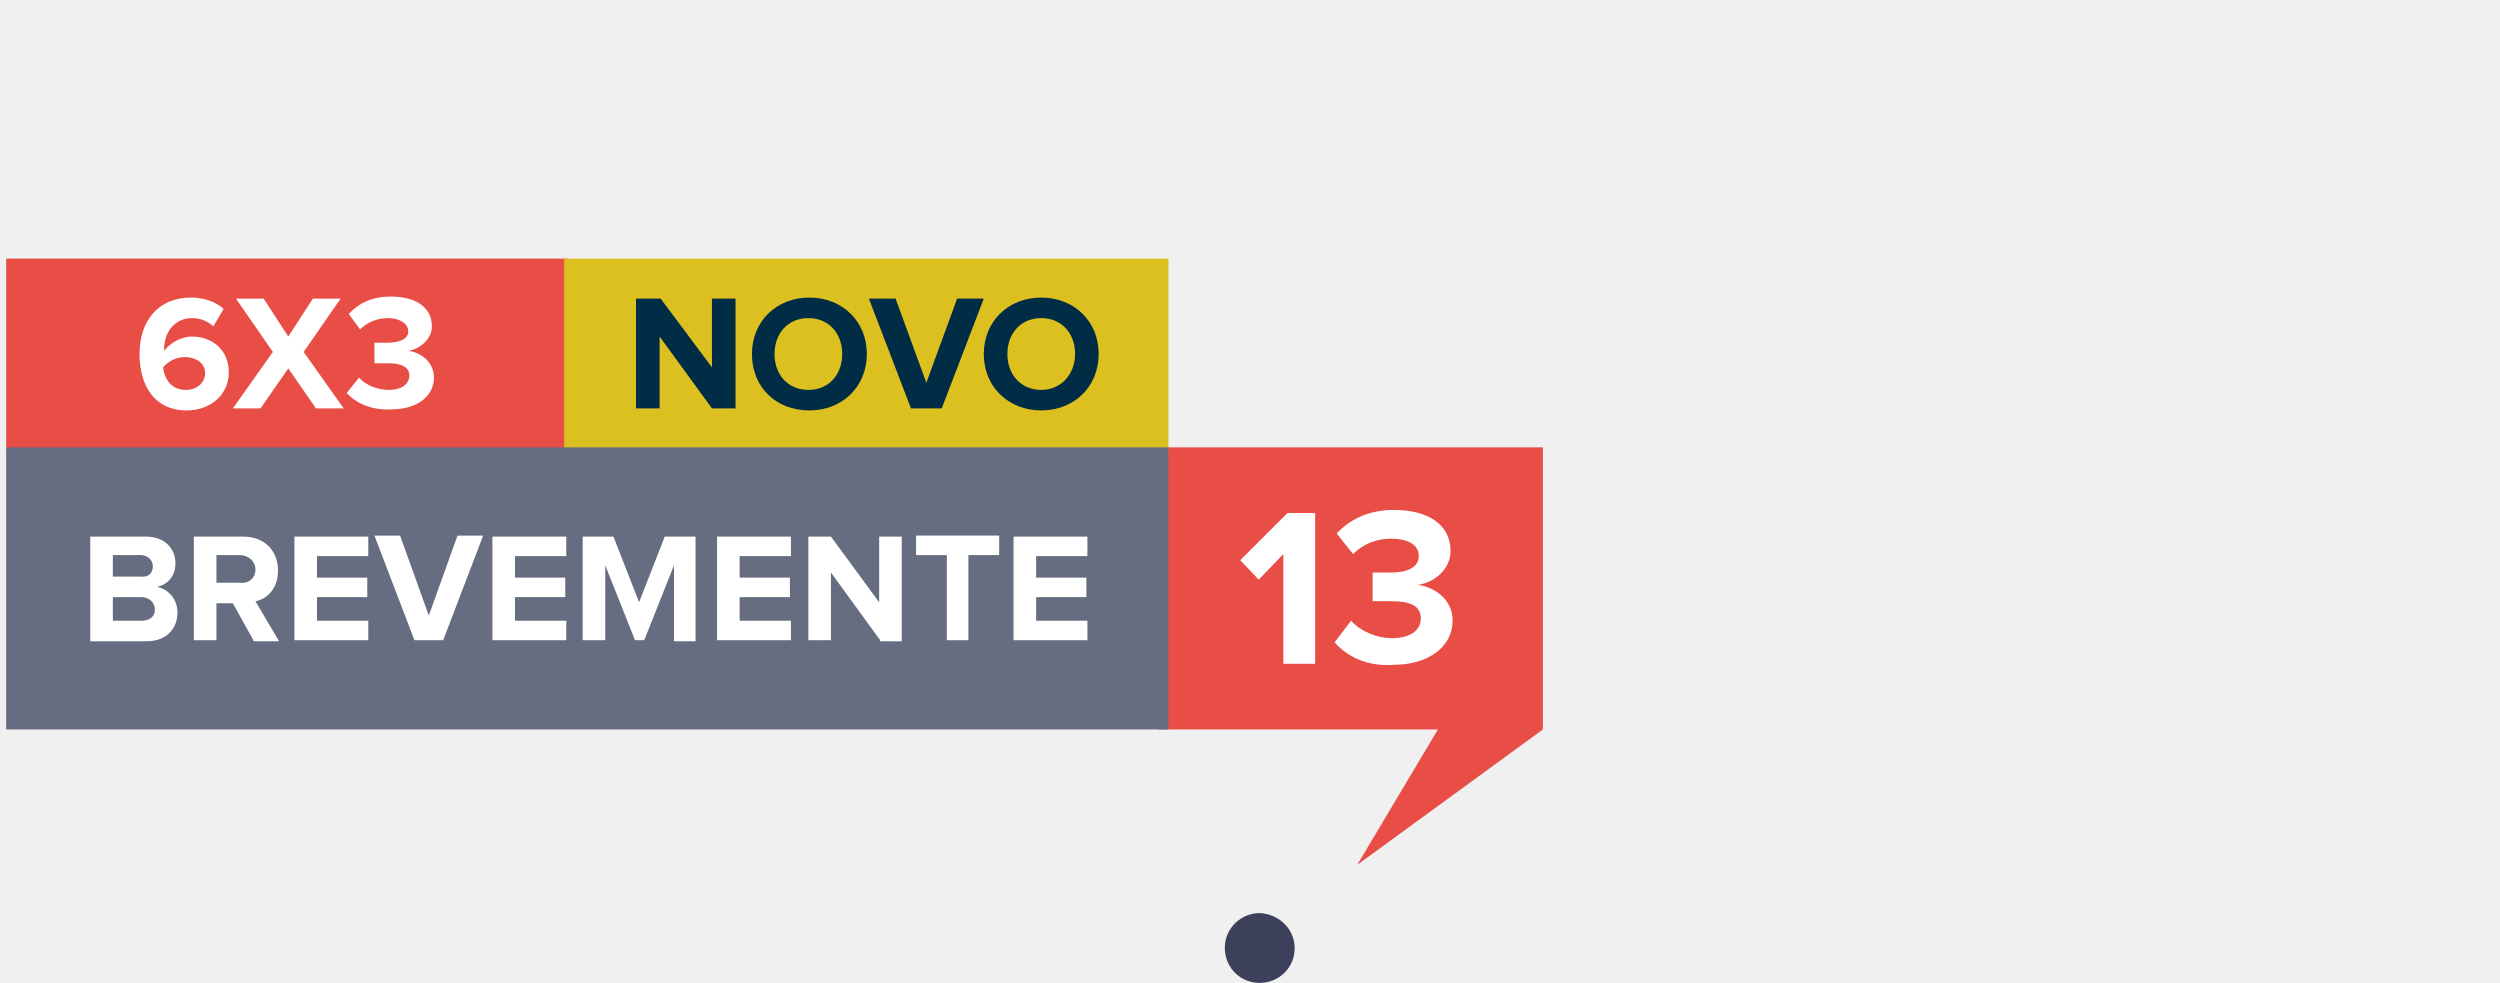
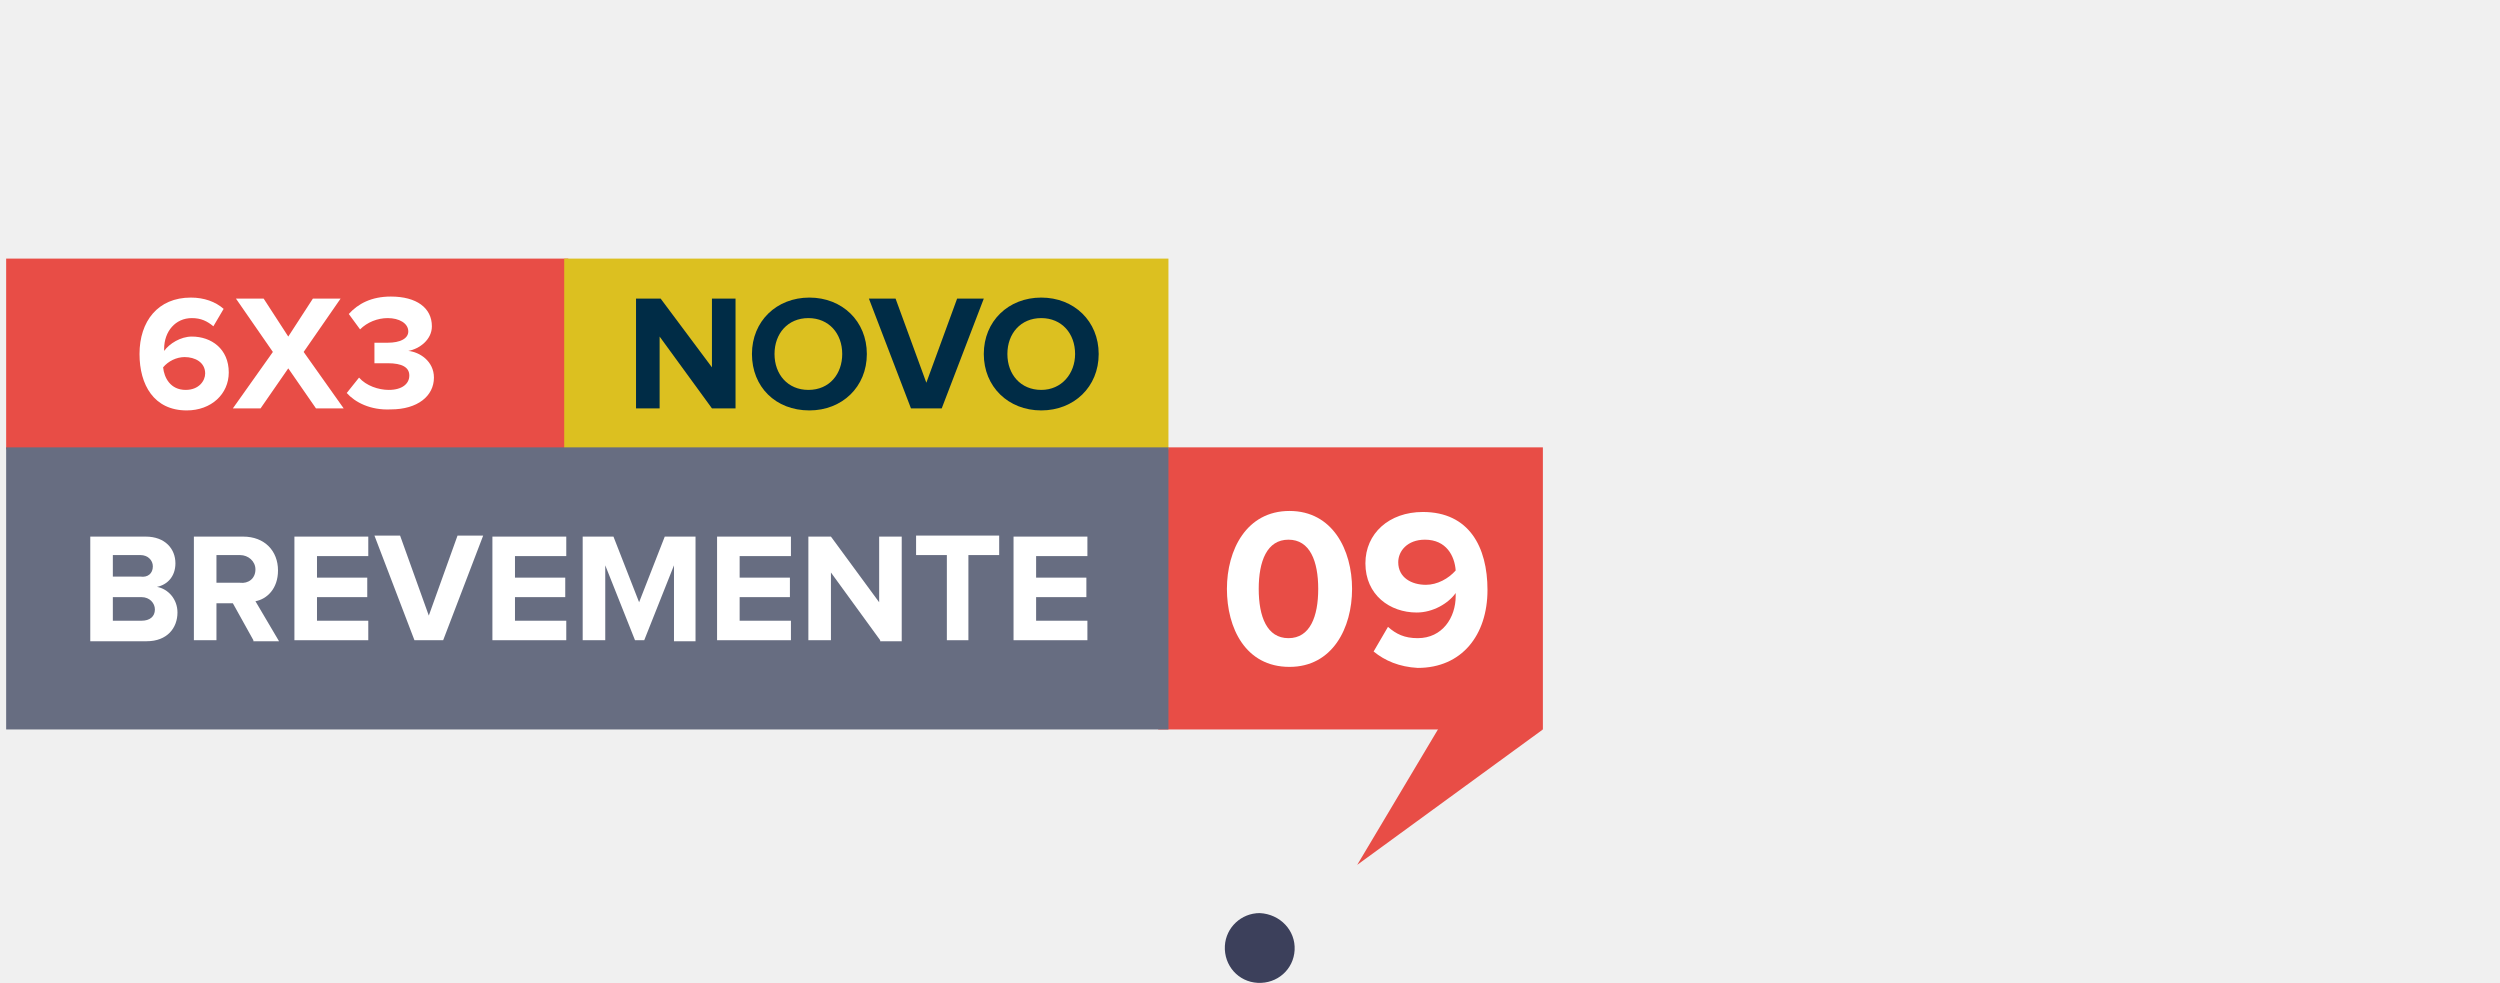
<svg xmlns="http://www.w3.org/2000/svg" version="1.1" id="Layer_1" width="243.725" height="95.826" x="0px" y="0px" viewBox="0 0 243.7 95.8" style="enable-background:new 0 0 243.7 95.8;" xml:space="preserve">
  <style type="text/css">
	.st0{opacity:0.92;fill:#2D314E;enable-background:new    ;}
	.st1{fill:none;}
	.st2{fill:#FFFFFF;}
	.st3{fill:#E84D46;}
	.st4{fill:#DCC020;}
	.st5{fill:#002C46;}
	.st6{fill:#676D81;}
</style>
  <g id="xenon_1" transform="translate(-200.275 -451.873)">
    <g id="_24_julho_novo" transform="translate(200.275 451.873)">
      <path id="Path_11" class="st0" d="M126.2,92.6c-0.1,1.9-1.7,3.3-3.6,3.2c-1.9-0.1-3.3-1.7-3.2-3.6c0.1-1.8,1.6-3.2,3.4-3.2    C124.8,89.1,126.3,90.7,126.2,92.6z" />
    </g>
    <rect id="Rectangle_43" x="348" y="487" class="st1" width="96" height="26" />
  </g>
  <g>
    <path class="st2" d="M125.8,61.6V50.9l-2.4,2.5l-1.8-1.9l4.6-4.6h2.7v14.7C128.9,61.6,125.8,61.6,125.8,61.6z" />
-     <path class="st2" d="M131.4,61.6v-2.5c6-4.4,7.8-5.9,7.8-7.7c0-1.3-1.2-1.9-2.4-1.9c-1.7,0-2.9,0.7-3.9,1.7l-1.8-2.1   c1.4-1.7,3.6-2.4,5.7-2.4c3.1,0,5.6,1.8,5.6,4.7c0,2.5-2.1,4.7-5.9,7.5h6v2.8h-11.1V61.6z" />
+     <path class="st2" d="M131.4,61.6v-2.5c6-4.4,7.8-5.9,7.8-7.7c0-1.3-1.2-1.9-2.4-1.9c-1.7,0-2.9,0.7-3.9,1.7l-1.8-2.1   c1.4-1.7,3.6-2.4,5.7-2.4c3.1,0,5.6,1.8,5.6,4.7c0,2.5-2.1,4.7-5.9,7.5h6v2.8h-11.1L131.4,61.6L131.4,61.6z" />
  </g>
  <g>
    <rect x="112.9" y="43.6" class="st3" width="37.5" height="27.5" />
    <g>
      <rect x="0.6" y="25.2" class="st3" width="54.8" height="18.6" />
    </g>
    <g>
-       <path class="st2" d="M125.1,64.7V54l-2.4,2.5l-1.8-1.9l4.6-4.6h2.7v14.7H125.1z" />
-       <path class="st2" d="M130.1,62.6l1.6-2.1c1,1.1,2.6,1.7,4,1.7c1.8,0,2.8-0.8,2.8-1.9c0-1.2-0.9-1.7-2.9-1.7c-0.6,0-1.6,0-1.8,0    v-2.8c0.3,0,1.3,0,1.8,0c1.6,0,2.7-0.5,2.7-1.6c0-1.2-1.2-1.7-2.7-1.7c-1.4,0-2.7,0.5-3.7,1.5l-1.6-2c1.2-1.3,3-2.3,5.6-2.3    c3.4,0,5.5,1.5,5.5,4c0,1.8-1.6,3.1-3.2,3.3c1.5,0.2,3.4,1.3,3.4,3.5c0,2.5-2.3,4.3-5.8,4.3C133.2,65,131.2,63.9,130.1,62.6z" />
-     </g>
-     <g>
      <path class="st2" d="M13.6,34.5c0-3.2,1.8-5.5,5-5.5c1.3,0,2.4,0.4,3.2,1.1l-1,1.7c-0.6-0.5-1.2-0.8-2.1-0.8c-1.6,0-2.7,1.3-2.7,3    c0,0.1,0,0.1,0,0.2c0.5-0.7,1.6-1.4,2.7-1.4c1.9,0,3.6,1.2,3.6,3.5c0,2.1-1.7,3.7-4.1,3.7C15,40,13.6,37.5,13.6,34.5z M20,36.4    c0-1.1-1-1.6-2-1.6c-0.8,0-1.6,0.4-2.1,1c0.1,1,0.7,2.2,2.2,2.2C19.4,38,20,37.1,20,36.4z" />
      <path class="st2" d="M30.8,39.8l-2.7-3.9l-2.7,3.9h-2.7l3.9-5.5L23,29.1h2.7l2.4,3.7l2.4-3.7h2.7l-3.6,5.2l3.9,5.5H30.8z" />
-       <path class="st2" d="M33.8,38.3l1.2-1.5c0.7,0.8,1.9,1.2,2.9,1.2c1.3,0,2-0.6,2-1.4s-0.7-1.2-2.1-1.2c-0.4,0-1.2,0-1.3,0v-2    c0.2,0,0.9,0,1.3,0c1.2,0,2-0.4,2-1.1c0-0.8-0.9-1.3-2-1.3c-1,0-2,0.4-2.7,1.1L34,30.6c0.9-1,2.2-1.7,4.1-1.7c2.5,0,4,1.1,4,2.9    c0,1.3-1.2,2.2-2.3,2.4c1.1,0.1,2.5,1,2.5,2.6c0,1.8-1.6,3.1-4.2,3.1C36.1,40,34.6,39.2,33.8,38.3z" />
+       <path class="st2" d="M33.8,38.3l1.2-1.5c0.7,0.8,1.9,1.2,2.9,1.2c1.3,0,2-0.6,2-1.4c0-0.8-0.7-1.2-2.1-1.2c-0.4,0-1.2,0-1.3,0v-2    c0.2,0,0.9,0,1.3,0c1.2,0,2-0.4,2-1.1c0-0.8-0.9-1.3-2-1.3c-1,0-2,0.4-2.7,1.1L34,30.6c0.9-1,2.2-1.7,4.1-1.7c2.5,0,4,1.1,4,2.9    c0,1.3-1.2,2.2-2.3,2.4c1.1,0.1,2.5,1,2.5,2.6c0,1.8-1.6,3.1-4.2,3.1C36.1,40,34.6,39.2,33.8,38.3z" />
    </g>
    <g>
      <g>
        <rect x="55" y="25.2" class="st4" width="58.9" height="18.6" />
      </g>
      <g>
        <path class="st5" d="M69.4,39.8l-5.1-7v7H62V29.1h2.4l5,6.7v-6.7h2.3v10.7H69.4z" />
        <path class="st5" d="M73.3,34.5c0-3.2,2.4-5.5,5.6-5.5c3.2,0,5.6,2.3,5.6,5.5S82.1,40,78.9,40C75.6,40,73.3,37.7,73.3,34.5z      M82.1,34.5c0-2-1.3-3.5-3.3-3.5s-3.3,1.5-3.3,3.5s1.3,3.5,3.3,3.5C80.9,38,82.1,36.4,82.1,34.5z" />
        <path class="st5" d="M88.8,39.8l-4.1-10.7h2.6l3,8.2l3-8.2h2.6l-4.1,10.7H88.8z" />
        <path class="st5" d="M95.9,34.5c0-3.2,2.4-5.5,5.6-5.5c3.2,0,5.6,2.3,5.6,5.5s-2.4,5.5-5.6,5.5C98.3,40,95.9,37.7,95.9,34.5z      M104.8,34.5c0-2-1.3-3.5-3.3-3.5c-2,0-3.3,1.5-3.3,3.5s1.3,3.5,3.3,3.5C103.5,38,104.8,36.4,104.8,34.5z" />
      </g>
    </g>
    <g>
      <rect x="0.6" y="43.6" class="st6" width="113.3" height="27.5" />
      <path class="st2" d="M8.8,62.4V52.3h5.4c1.9,0,2.9,1.2,2.9,2.6c0,1.3-0.8,2.1-1.8,2.3c1.1,0.2,2,1.2,2,2.5c0,1.5-1,2.8-3,2.8H8.8    V62.4z M14.9,55.2c0-0.6-0.5-1.1-1.2-1.1H11v2.1h2.7C14.4,56.3,14.9,55.9,14.9,55.2z M15.1,59.4c0-0.6-0.5-1.2-1.3-1.2H11v2.3h2.8    C14.6,60.5,15.1,60.1,15.1,59.4z" />
-       <path class="st2" d="M24.7,62.4l-2-3.6h-1.6v3.6h-2.2V52.3h4.8c2.1,0,3.4,1.4,3.4,3.3c0,1.8-1.1,2.8-2.2,3l2.3,3.9h-2.5V62.4z     M24.9,55.5c0-0.8-0.7-1.4-1.5-1.4h-2.3v2.7h2.3C24.2,56.9,24.9,56.4,24.9,55.5z" />
+       <path class="st2" d="M24.7,62.4l-2-3.6h-1.6v3.6h-2.2V52.3h4.8c2.1,0,3.4,1.4,3.4,3.3c0,1.8-1.1,2.8-2.2,3l2.3,3.9h-2.5    C24.7,62.5,24.7,62.4,24.7,62.4z M24.9,55.5c0-0.8-0.7-1.4-1.5-1.4h-2.3v2.7h2.3C24.2,56.9,24.9,56.4,24.9,55.5z" />
      <path class="st2" d="M28.7,62.4V52.3h7.2v1.9h-5v2.1h4.9v1.9h-4.9v2.3h5v1.9H28.7z" />
      <path class="st2" d="M40.4,62.4l-3.9-10.2H39l2.8,7.8l2.8-7.8h2.5l-3.9,10.2H40.4z" />
      <path class="st2" d="M48,62.4V52.3h7.2v1.9h-5v2.1h4.9v1.9h-4.9v2.3h5v1.9H48z" />
-       <path class="st2" d="M65.7,62.4v-7.3l-2.9,7.3h-0.9L59,55.1v7.3h-2.2V52.3h3l2.5,6.4l2.5-6.4h3v10.2h-2.1V62.4z" />
+       <path class="st2" d="M65.7,62.4v-7.3l-2.9,7.3h-0.9L59,55.1v7.3h-2.2V52.3h3l2.5,6.4l2.5-6.4h3v10.2h-2.1    C65.7,62.5,65.7,62.4,65.7,62.4z" />
      <path class="st2" d="M69.9,62.4V52.3h7.2v1.9h-5v2.1H77v1.9h-4.9v2.3h5v1.9H69.9z" />
-       <path class="st2" d="M85.8,62.4L81,55.8v6.6h-2.2V52.3H81l4.7,6.4v-6.4h2.2v10.2h-2.1V62.4z" />
+       <path class="st2" d="M85.8,62.4L81,55.8v6.6h-2.2V52.3H81l4.7,6.4v-6.4h2.2v10.2h-2.1C85.8,62.5,85.8,62.4,85.8,62.4z" />
      <path class="st2" d="M92.3,62.4v-8.3h-3v-1.9h8.1v1.9h-3v8.3H92.3z" />
      <path class="st2" d="M98.8,62.4V52.3h7.2v1.9h-5v2.1h4.9v1.9H101v2.3h5v1.9H98.8z" />
    </g>
  </g>
  <polygon class="st3" points="150.4,71.1 132.3,84.3 141.6,68.7 " />
+   <g>
+     <path class="st2" d="M119.6,57.4c0-3.8,1.9-7.6,6.1-7.6c4.2,0,6.1,3.8,6.1,7.6s-1.9,7.6-6.1,7.6C121.4,65,119.6,61.2,119.6,57.4z    M128.5,57.4c0-2.7-0.8-4.8-2.9-4.8c-2.1,0-2.9,2.1-2.9,4.8s0.8,4.8,2.9,4.8C127.7,62.2,128.5,60.1,128.5,57.4z" />
+     <path class="st2" d="M133.9,63.5l1.4-2.4c0.8,0.7,1.6,1.1,2.9,1.1c2.4,0,3.7-2,3.7-4.1c0-0.1,0-0.2,0-0.3c-0.7,1-2.2,1.9-3.8,1.9   c-2.6,0-5-1.7-5-4.8c0-2.9,2.3-5,5.6-5c4.5,0,6.3,3.4,6.3,7.6c0,4.4-2.5,7.6-6.8,7.6C136.4,65,135,64.4,133.9,63.5z M141.9,55.6   c-0.1-1.4-0.9-3-3-3c-1.7,0-2.6,1.1-2.6,2.2c0,1.5,1.3,2.2,2.7,2.2C140.1,57,141.2,56.4,141.9,55.6z" />
+   </g>
</svg>
